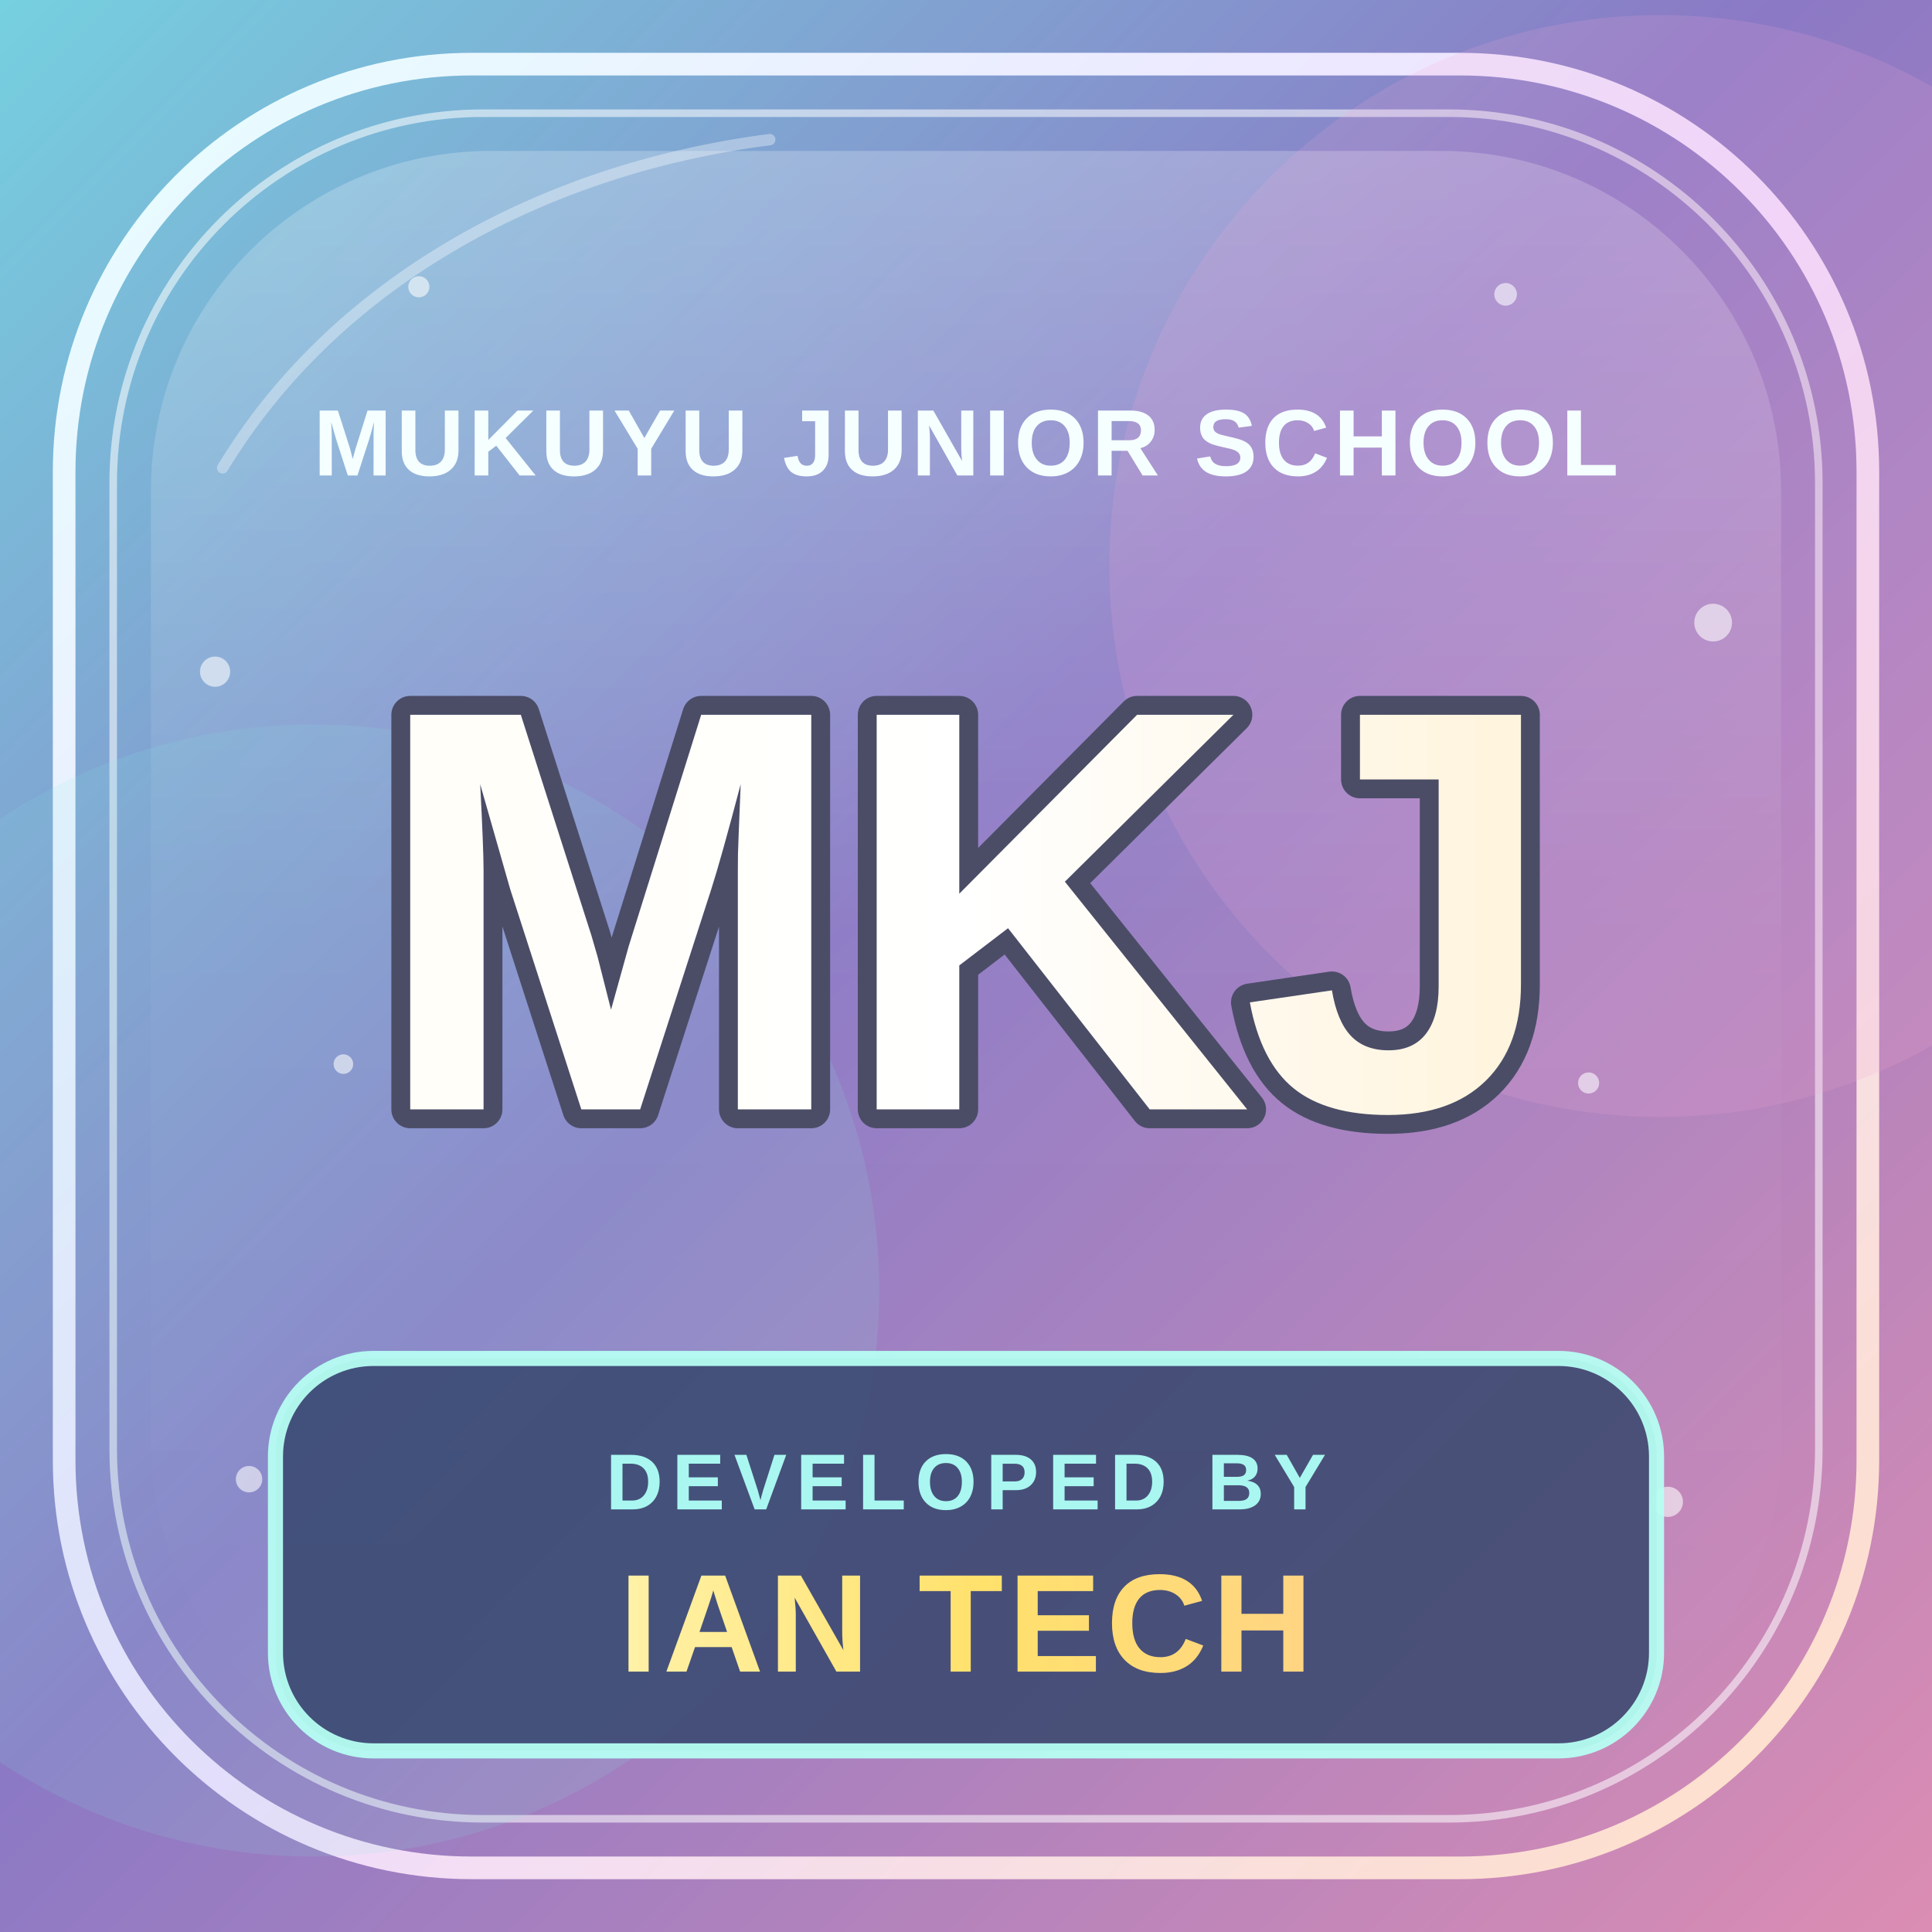
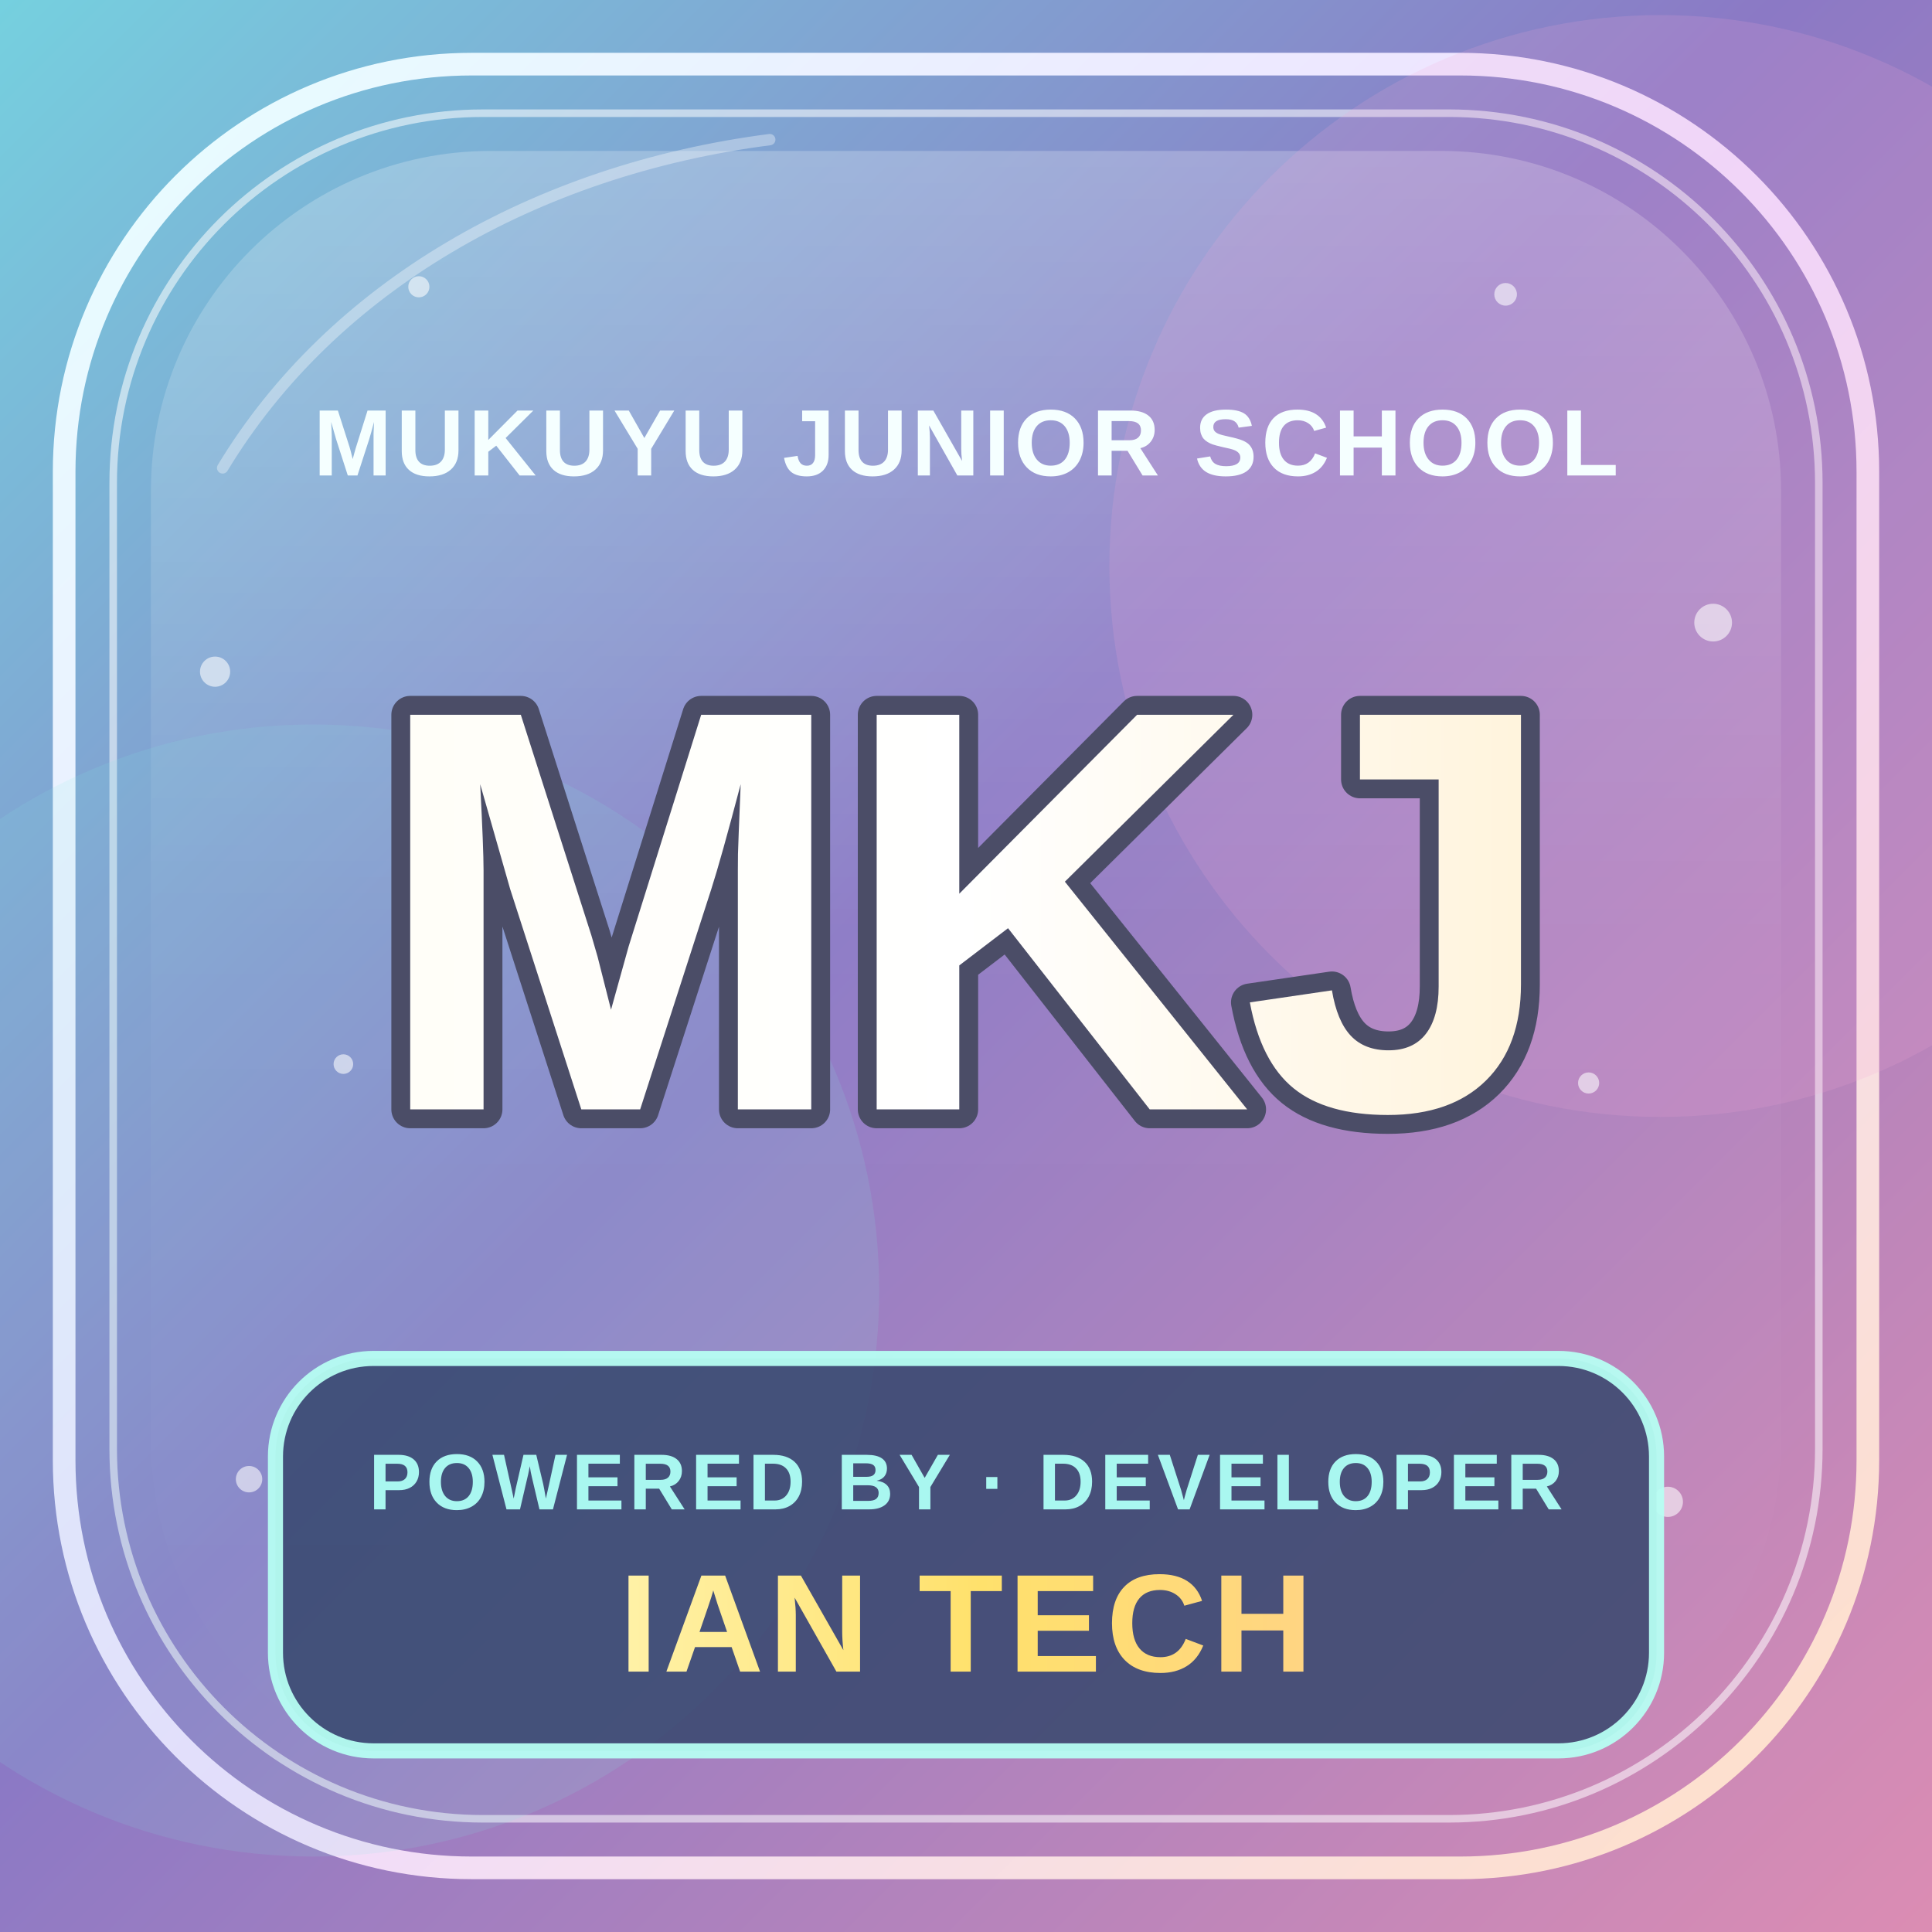
<svg xmlns="http://www.w3.org/2000/svg" viewBox="0 0 512 512" role="img" aria-labelledby="icon-title">
  <defs>
    <linearGradient id="tile" x1="0" y1="0" x2="1" y2="1">
      <stop stop-color="#75d1df" />
      <stop offset=".46" stop-color="#8b79c5" />
      <stop offset="1" stop-color="#dc8db3" />
    </linearGradient>
    <linearGradient id="frame" x1="0" y1="0" x2="1" y2="1">
      <stop stop-color="#e7ffff" />
      <stop offset=".52" stop-color="#f0ddff" />
      <stop offset="1" stop-color="#ffe0c7" />
    </linearGradient>
    <linearGradient id="letters" x1="0" y1="0" x2="1" y2="0">
      <stop stop-color="#fffef8" />
      <stop offset=".5" stop-color="#ffffff" />
      <stop offset="1" stop-color="#fff4dd" />
    </linearGradient>
    <linearGradient id="gold" x1="0" y1="0" x2="1" y2="0">
      <stop stop-color="#fff1a6" />
      <stop offset=".52" stop-color="#ffe16c" />
      <stop offset="1" stop-color="#ffd582" />
    </linearGradient>
    <linearGradient id="gloss" x1="0" y1="0" x2="0" y2="1">
      <stop stop-color="#fff" stop-opacity=".23" />
      <stop offset=".48" stop-color="#fff" stop-opacity=".035" />
      <stop offset="1" stop-color="#fff" stop-opacity="0" />
    </linearGradient>
  </defs>
  <rect width="512" height="512" fill="url(#tile)" />
  <rect width="512" height="512" rx="116" fill="url(#tile)" />
  <rect x="17" y="17" width="478" height="478" rx="108" fill="none" stroke="url(#frame)" stroke-width="6" />
  <rect x="30" y="30" width="452" height="452" rx="98" fill="none" stroke="#fff" stroke-opacity=".55" stroke-width="2" />
  <rect x="40" y="40" width="432" height="432" rx="90" fill="url(#gloss)" />
  <circle cx="83" cy="342" r="150" fill="#83e8e4" fill-opacity=".13" />
  <circle cx="440" cy="150" r="146" fill="#f1a6d8" fill-opacity=".17" />
  <g fill="#fff" fill-opacity=".58">
    <circle cx="57" cy="178" r="4" />
    <circle cx="454" cy="165" r="5" />
    <circle cx="66" cy="392" r="3.5" />
    <circle cx="442" cy="398" r="4" />
    <circle cx="111" cy="76" r="2.8" />
    <circle cx="399" cy="78" r="3" />
    <circle cx="91" cy="282" r="2.6" />
    <circle cx="421" cy="287" r="2.8" />
  </g>
  <path d="M59 124c29-48 83-79 145-87" fill="none" stroke="#fff" stroke-opacity=".35" stroke-width="3" stroke-linecap="round" />
  <text x="256" y="126" text-anchor="middle" textLength="365" lengthAdjust="spacingAndGlyphs" font-family="Arial, Liberation Sans, sans-serif" font-size="25" font-weight="800" letter-spacing="1.1" fill="#f5ffff">MUKUYU JUNIOR SCHOOL</text>
  <text x="256" y="294" text-anchor="middle" textLength="342" lengthAdjust="spacingAndGlyphs" font-family="Arial, Liberation Sans, sans-serif" font-size="152" font-weight="900" letter-spacing="-3" fill="url(#letters)" stroke="#4b4d67" stroke-width="10" stroke-linejoin="round" paint-order="stroke">MKJ</text>
  <path d="M132 333h248" fill="none" stroke="url(#gold)" stroke-width="8" stroke-linecap="round" />
  <rect x="73" y="360" width="366" height="104" rx="26" fill="#35476c" fill-opacity=".84" stroke="#b7fff3" stroke-opacity=".94" stroke-width="4" />
-   <text x="256" y="400" text-anchor="middle" font-family="Arial, Liberation Sans, sans-serif" font-size="21" font-weight="800" letter-spacing="2.4" fill="#a9f7f0">DEVELOPED BY</text>
+   <text x="256" y="400" text-anchor="middle" textLength="286" lengthAdjust="spacingAndGlyphs" font-family="Arial, Liberation Sans, sans-serif" font-size="21" font-weight="800" letter-spacing="1.2" fill="#a9f7f0">POWERED BY · DEVELOPER</text>
  <text x="256" y="443" text-anchor="middle" textLength="224" lengthAdjust="spacingAndGlyphs" font-family="Arial, Liberation Sans, sans-serif" font-size="37" font-weight="900" letter-spacing="1.3" fill="url(#gold)">IAN TECH</text>
</svg>
